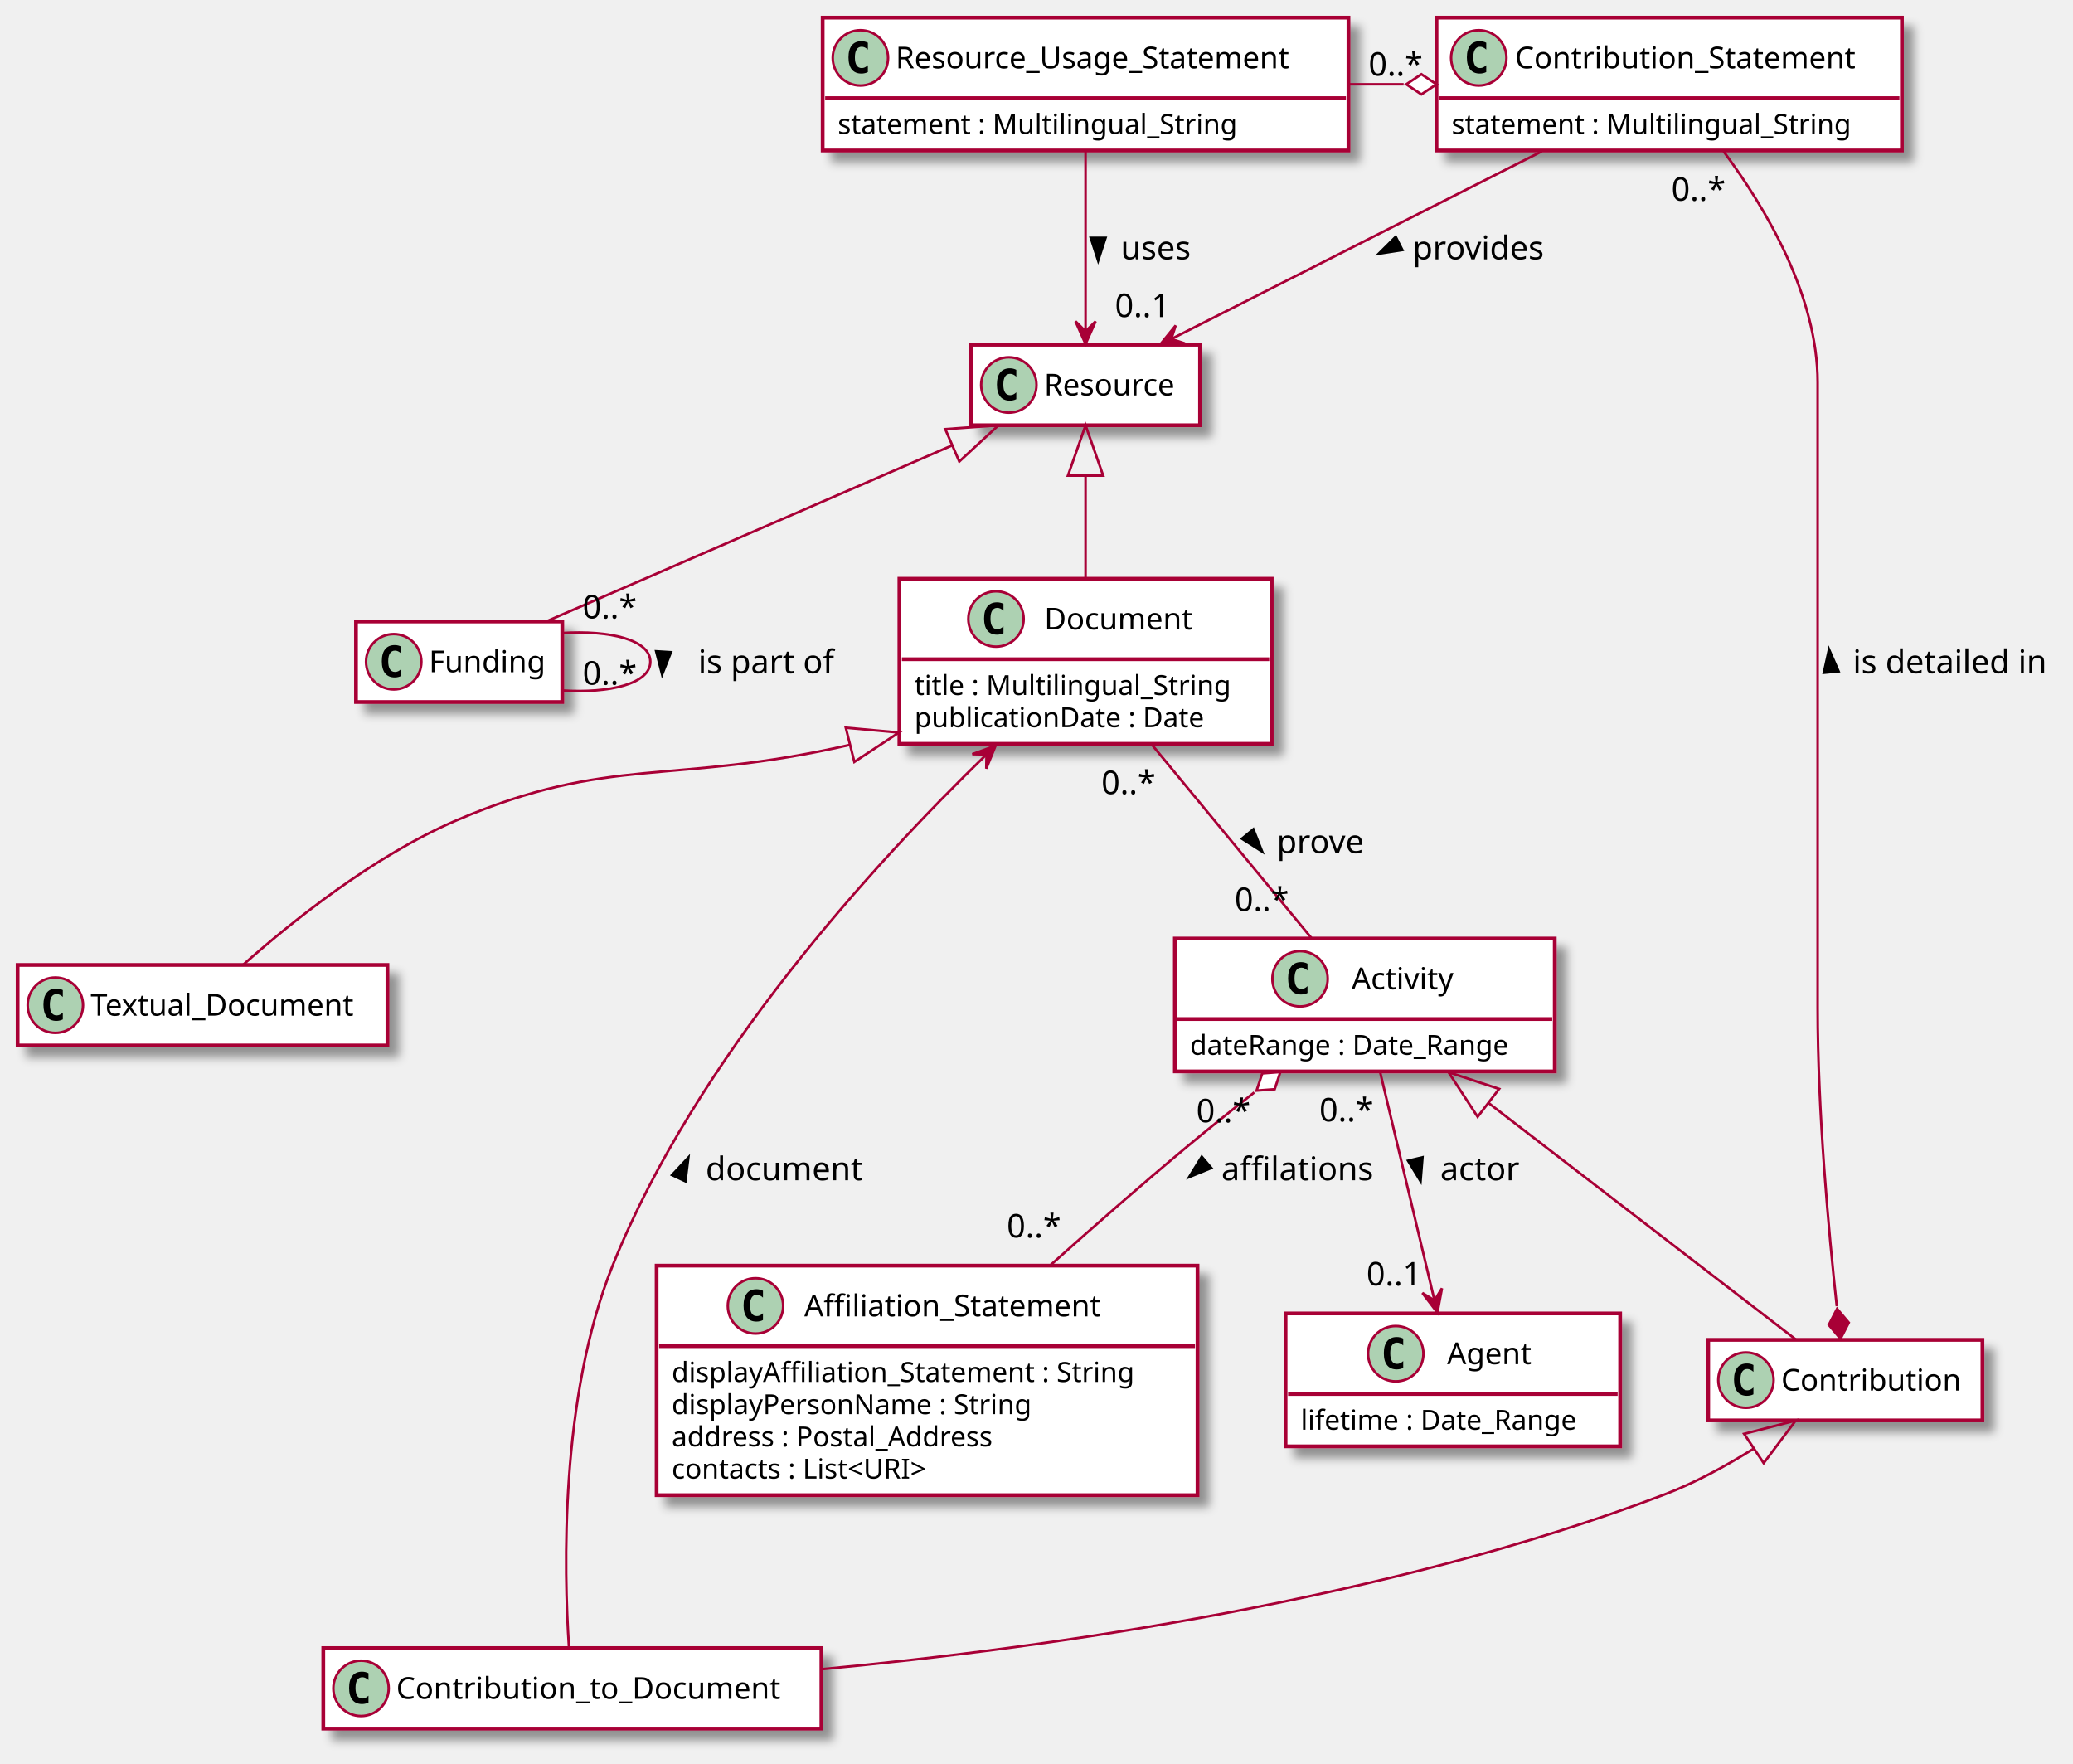
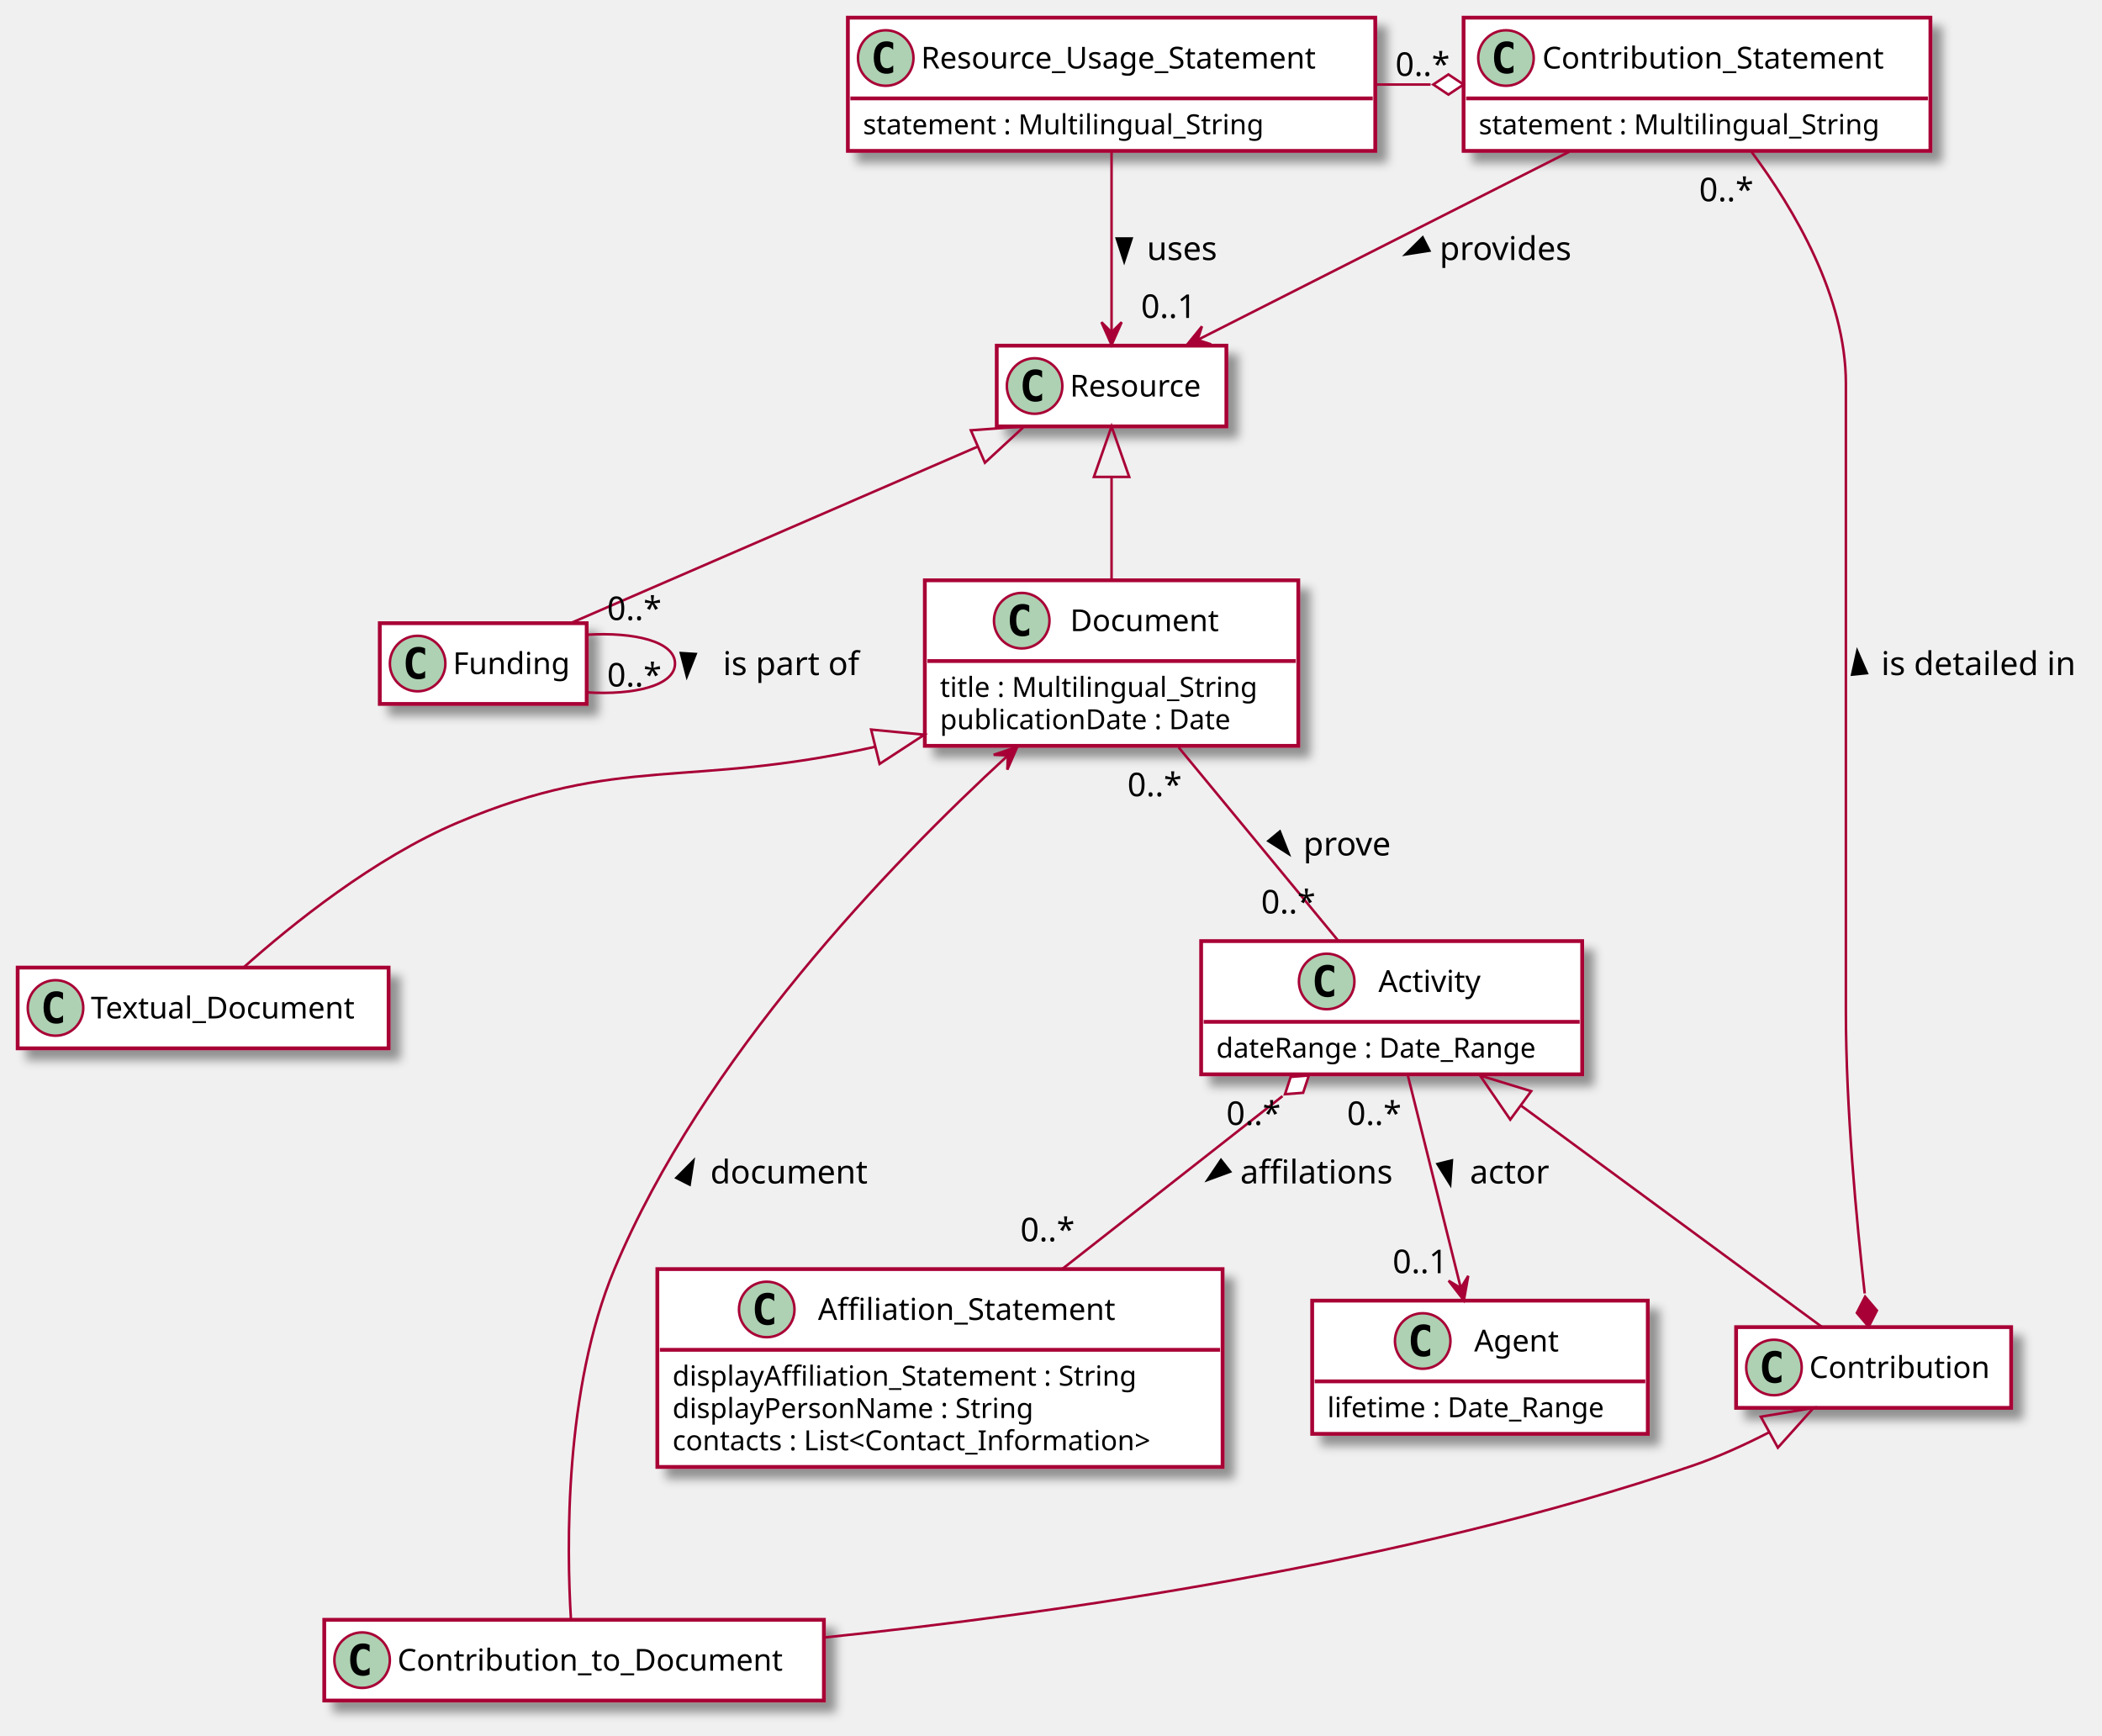
- <svg xmlns="http://www.w3.org/2000/svg" contentScriptType="application/ecmascript" contentStyleType="text/css" height="701px" preserveAspectRatio="none" style="width:824px;height:701px;background:#FFFFFF;" version="1.1" viewBox="0 0 824 701" width="824px" zoomAndPan="magnify">
+ <svg xmlns="http://www.w3.org/2000/svg" contentScriptType="application/ecmascript" contentStyleType="text/css" height="688px" preserveAspectRatio="none" style="width:833px;height:688px;background:#FFFFFF;" version="1.1" viewBox="0 0 833 688" width="833px" zoomAndPan="magnify">
  <defs>
-     <filter height="300%" id="frkheuuijd5am" width="300%" x="-1" y="-1">
+     <filter height="300%" id="foyqxcmpwql36" width="300%" x="-1" y="-1">
      <feGaussianBlur result="blurOut" stdDeviation="2.0" />
      <feColorMatrix in="blurOut" result="blurOut2" type="matrix" values="0 0 0 0 0 0 0 0 0 0 0 0 0 0 0 0 0 0 .4 0" />
      <feOffset dx="4.0" dy="4.0" in="blurOut2" result="blurOut3" />
      <feBlend in="SourceGraphic" in2="blurOut3" mode="normal" />
    </filter>
  </defs>
  <g>
-     <rect codeLine="10" fill="#FFFFFF" filter="url(#frkheuuijd5am)" height="52.805" id="Agent" style="stroke:#A80036;stroke-width:1.5;" width="133" x="511" y="522" />
-     <ellipse cx="554.8" cy="538" fill="#ADD1B2" rx="11" ry="11" style="stroke:#A80036;stroke-width:1.0;" />
-     <path d="M557.769,543.641 Q557.191,543.938 556.55,544.078 Q555.909,544.234 555.206,544.234 Q552.706,544.234 551.378,542.594 Q550.066,540.938 550.066,537.812 Q550.066,534.688 551.378,533.031 Q552.706,531.375 555.206,531.375 Q555.909,531.375 556.55,531.531 Q557.206,531.688 557.769,531.984 L557.769,534.703 Q557.144,534.125 556.55,533.859 Q555.956,533.578 555.331,533.578 Q553.987,533.578 553.3,534.656 Q552.612,535.719 552.612,537.812 Q552.612,539.906 553.3,540.984 Q553.987,542.047 555.331,542.047 Q555.956,542.047 556.55,541.781 Q557.144,541.5 557.769,540.922 L557.769,543.641 Z " fill="#000000" />
-     <text fill="#000000" font-family="sans-serif" font-size="12" lengthAdjust="spacing" textLength="37" x="575.2" y="542.154">Agent</text>
-     <line style="stroke:#A80036;stroke-width:1.5;" x1="512" x2="643" y1="554" y2="554" />
-     <text fill="#000000" font-family="sans-serif" font-size="11" lengthAdjust="spacing" textLength="121" x="517" y="568.21">lifetime : Date_Range</text>
-     <rect codeLine="138" fill="#FFFFFF" filter="url(#frkheuuijd5am)" height="52.805" id="Activity" style="stroke:#A80036;stroke-width:1.5;" width="151" x="467" y="373" />
-     <ellipse cx="516.75" cy="389" fill="#ADD1B2" rx="11" ry="11" style="stroke:#A80036;stroke-width:1.0;" />
-     <path d="M519.719,394.641 Q519.141,394.938 518.5,395.078 Q517.859,395.234 517.156,395.234 Q514.656,395.234 513.328,393.594 Q512.016,391.938 512.016,388.812 Q512.016,385.688 513.328,384.031 Q514.656,382.375 517.156,382.375 Q517.859,382.375 518.5,382.531 Q519.156,382.688 519.719,382.984 L519.719,385.703 Q519.094,385.125 518.5,384.859 Q517.906,384.578 517.281,384.578 Q515.938,384.578 515.25,385.656 Q514.562,386.719 514.562,388.812 Q514.562,390.906 515.25,391.984 Q515.938,393.047 517.281,393.047 Q517.906,393.047 518.5,392.781 Q519.094,392.5 519.719,391.922 L519.719,394.641 Z " fill="#000000" />
-     <text fill="#000000" font-family="sans-serif" font-size="12" lengthAdjust="spacing" textLength="43" x="537.25" y="393.154">Activity</text>
-     <line style="stroke:#A80036;stroke-width:1.5;" x1="468" x2="617" y1="405" y2="405" />
-     <text fill="#000000" font-family="sans-serif" font-size="11" lengthAdjust="spacing" textLength="139" x="473" y="419.21">dateRange : Date_Range</text>
-     <rect codeLine="250" fill="#FFFFFF" filter="url(#frkheuuijd5am)" height="65.609" id="Document" style="stroke:#A80036;stroke-width:1.5;" width="148" x="357.5" y="230" />
-     <ellipse cx="395.9" cy="246" fill="#ADD1B2" rx="11" ry="11" style="stroke:#A80036;stroke-width:1.0;" />
-     <path d="M398.869,251.641 Q398.291,251.938 397.65,252.078 Q397.009,252.234 396.306,252.234 Q393.806,252.234 392.478,250.594 Q391.166,248.938 391.166,245.812 Q391.166,242.688 392.478,241.031 Q393.806,239.375 396.306,239.375 Q397.009,239.375 397.65,239.531 Q398.306,239.688 398.869,239.984 L398.869,242.703 Q398.244,242.125 397.65,241.859 Q397.056,241.578 396.431,241.578 Q395.087,241.578 394.4,242.656 Q393.712,243.719 393.712,245.812 Q393.712,247.906 394.4,248.984 Q395.087,250.047 396.431,250.047 Q397.056,250.047 397.65,249.781 Q398.244,249.5 398.869,248.922 L398.869,251.641 Z " fill="#000000" />
-     <text fill="#000000" font-family="sans-serif" font-size="12" lengthAdjust="spacing" textLength="64" x="415.1" y="250.154">Document</text>
-     <line style="stroke:#A80036;stroke-width:1.5;" x1="358.5" x2="504.5" y1="262" y2="262" />
-     <text fill="#000000" font-family="sans-serif" font-size="11" lengthAdjust="spacing" textLength="136" x="363.5" y="276.21">title : Multilingual_String</text>
-     <text fill="#000000" font-family="sans-serif" font-size="11" lengthAdjust="spacing" textLength="125" x="363.5" y="289.015">publicationDate : Date</text>
-     <rect codeLine="180" fill="#FFFFFF" filter="url(#frkheuuijd5am)" height="32" id="Contribution" style="stroke:#A80036;stroke-width:1.5;" width="109" x="679" y="532.5" />
-     <ellipse cx="694" cy="548.5" fill="#ADD1B2" rx="11" ry="11" style="stroke:#A80036;stroke-width:1.0;" />
-     <path d="M696.969,554.141 Q696.391,554.438 695.75,554.578 Q695.109,554.734 694.406,554.734 Q691.906,554.734 690.578,553.094 Q689.266,551.438 689.266,548.312 Q689.266,545.188 690.578,543.531 Q691.906,541.875 694.406,541.875 Q695.109,541.875 695.75,542.031 Q696.406,542.188 696.969,542.484 L696.969,545.203 Q696.344,544.625 695.75,544.359 Q695.156,544.078 694.531,544.078 Q693.188,544.078 692.5,545.156 Q691.812,546.219 691.812,548.312 Q691.812,550.406 692.5,551.484 Q693.188,552.547 694.531,552.547 Q695.156,552.547 695.75,552.281 Q696.344,552 696.969,551.422 L696.969,554.141 Z " fill="#000000" />
-     <text fill="#000000" font-family="sans-serif" font-size="12" lengthAdjust="spacing" textLength="77" x="708" y="552.654">Contribution</text>
-     <rect codeLine="298" fill="#FFFFFF" filter="url(#frkheuuijd5am)" height="52.805" id="Contribution_Statement" style="stroke:#A80036;stroke-width:1.5;" width="185" x="571" y="7" />
-     <ellipse cx="587.8" cy="23" fill="#ADD1B2" rx="11" ry="11" style="stroke:#A80036;stroke-width:1.0;" />
-     <path d="M590.769,28.641 Q590.191,28.938 589.55,29.078 Q588.909,29.234 588.206,29.234 Q585.706,29.234 584.378,27.594 Q583.066,25.938 583.066,22.812 Q583.066,19.688 584.378,18.031 Q585.706,16.375 588.206,16.375 Q588.909,16.375 589.55,16.531 Q590.206,16.688 590.769,16.984 L590.769,19.703 Q590.144,19.125 589.55,18.859 Q588.956,18.578 588.331,18.578 Q586.987,18.578 586.3,19.656 Q585.612,20.719 585.612,22.812 Q585.612,24.906 586.3,25.984 Q586.987,27.047 588.331,27.047 Q588.956,27.047 589.55,26.781 Q590.144,26.5 590.769,25.922 L590.769,28.641 Z " fill="#000000" />
-     <text fill="#000000" font-family="sans-serif" font-size="12" lengthAdjust="spacing" textLength="149" x="602.2" y="27.154">Contribution_Statement</text>
-     <line style="stroke:#A80036;stroke-width:1.5;" x1="572" x2="755" y1="39" y2="39" />
-     <text fill="#000000" font-family="sans-serif" font-size="11" lengthAdjust="spacing" textLength="173" x="577" y="53.21">statement : Multilingual_String</text>
-     <rect codeLine="232" fill="#FFFFFF" filter="url(#frkheuuijd5am)" height="32" id="Resource" style="stroke:#A80036;stroke-width:1.5;" width="91" x="386" y="137" />
-     <ellipse cx="401" cy="153" fill="#ADD1B2" rx="11" ry="11" style="stroke:#A80036;stroke-width:1.0;" />
-     <path d="M403.969,158.641 Q403.391,158.938 402.75,159.078 Q402.109,159.234 401.406,159.234 Q398.906,159.234 397.578,157.594 Q396.266,155.938 396.266,152.812 Q396.266,149.688 397.578,148.031 Q398.906,146.375 401.406,146.375 Q402.109,146.375 402.75,146.531 Q403.406,146.688 403.969,146.984 L403.969,149.703 Q403.344,149.125 402.75,148.859 Q402.156,148.578 401.531,148.578 Q400.188,148.578 399.5,149.656 Q398.812,150.719 398.812,152.812 Q398.812,154.906 399.5,155.984 Q400.188,157.047 401.531,157.047 Q402.156,157.047 402.75,156.781 Q403.344,156.5 403.969,155.922 L403.969,158.641 Z " fill="#000000" />
-     <text fill="#000000" font-family="sans-serif" font-size="12" lengthAdjust="spacing" textLength="59" x="415" y="157.154">Resource</text>
-     <rect codeLine="198" fill="#FFFFFF" filter="url(#frkheuuijd5am)" height="32" id="Contribution_to_Document" style="stroke:#A80036;stroke-width:1.5;" width="198" x="128.5" y="655" />
-     <ellipse cx="143.5" cy="671" fill="#ADD1B2" rx="11" ry="11" style="stroke:#A80036;stroke-width:1.0;" />
-     <path d="M146.469,676.641 Q145.891,676.938 145.25,677.078 Q144.609,677.234 143.906,677.234 Q141.406,677.234 140.078,675.594 Q138.766,673.938 138.766,670.812 Q138.766,667.688 140.078,666.031 Q141.406,664.375 143.906,664.375 Q144.609,664.375 145.25,664.531 Q145.906,664.688 146.469,664.984 L146.469,667.703 Q145.844,667.125 145.25,666.859 Q144.656,666.578 144.031,666.578 Q142.688,666.578 142,667.656 Q141.312,668.719 141.312,670.812 Q141.312,672.906 142,673.984 Q142.688,675.047 144.031,675.047 Q144.656,675.047 145.25,674.781 Q145.844,674.5 146.469,673.922 L146.469,676.641 Z " fill="#000000" />
-     <text fill="#000000" font-family="sans-serif" font-size="12" lengthAdjust="spacing" textLength="166" x="157.5" y="675.154">Contribution_to_Document</text>
-     <rect codeLine="257" fill="#FFFFFF" filter="url(#frkheuuijd5am)" height="32" id="Textual_Document" style="stroke:#A80036;stroke-width:1.5;" width="147" x="7" y="383.5" />
+     <rect codeLine="10" fill="#FFFFFF" filter="url(#foyqxcmpwql36)" height="52.805" id="Agent" style="stroke:#A80036;stroke-width:1.5;" width="133" x="520" y="515.5" />
+     <ellipse cx="563.8" cy="531.5" fill="#ADD1B2" rx="11" ry="11" style="stroke:#A80036;stroke-width:1.0;" />
+     <path d="M566.769,537.141 Q566.191,537.438 565.55,537.578 Q564.909,537.734 564.206,537.734 Q561.706,537.734 560.378,536.094 Q559.066,534.438 559.066,531.312 Q559.066,528.188 560.378,526.531 Q561.706,524.875 564.206,524.875 Q564.909,524.875 565.55,525.031 Q566.206,525.188 566.769,525.484 L566.769,528.203 Q566.144,527.625 565.55,527.359 Q564.956,527.078 564.331,527.078 Q562.987,527.078 562.3,528.156 Q561.612,529.219 561.612,531.312 Q561.612,533.406 562.3,534.484 Q562.987,535.547 564.331,535.547 Q564.956,535.547 565.55,535.281 Q566.144,535 566.769,534.422 L566.769,537.141 Z " fill="#000000" />
+     <text fill="#000000" font-family="sans-serif" font-size="12" lengthAdjust="spacing" textLength="37" x="584.2" y="535.654">Agent</text>
+     <line style="stroke:#A80036;stroke-width:1.5;" x1="521" x2="652" y1="547.5" y2="547.5" />
+     <text fill="#000000" font-family="sans-serif" font-size="11" lengthAdjust="spacing" textLength="121" x="526" y="561.71">lifetime : Date_Range</text>
+     <rect codeLine="132" fill="#FFFFFF" filter="url(#foyqxcmpwql36)" height="52.805" id="Activity" style="stroke:#A80036;stroke-width:1.5;" width="151" x="476" y="373" />
+     <ellipse cx="525.75" cy="389" fill="#ADD1B2" rx="11" ry="11" style="stroke:#A80036;stroke-width:1.0;" />
+     <path d="M528.719,394.641 Q528.141,394.938 527.5,395.078 Q526.859,395.234 526.156,395.234 Q523.656,395.234 522.328,393.594 Q521.016,391.938 521.016,388.812 Q521.016,385.688 522.328,384.031 Q523.656,382.375 526.156,382.375 Q526.859,382.375 527.5,382.531 Q528.156,382.688 528.719,382.984 L528.719,385.703 Q528.094,385.125 527.5,384.859 Q526.906,384.578 526.281,384.578 Q524.938,384.578 524.25,385.656 Q523.562,386.719 523.562,388.812 Q523.562,390.906 524.25,391.984 Q524.938,393.047 526.281,393.047 Q526.906,393.047 527.5,392.781 Q528.094,392.5 528.719,391.922 L528.719,394.641 Z " fill="#000000" />
+     <text fill="#000000" font-family="sans-serif" font-size="12" lengthAdjust="spacing" textLength="43" x="546.25" y="393.154">Activity</text>
+     <line style="stroke:#A80036;stroke-width:1.5;" x1="477" x2="626" y1="405" y2="405" />
+     <text fill="#000000" font-family="sans-serif" font-size="11" lengthAdjust="spacing" textLength="139" x="482" y="419.21">dateRange : Date_Range</text>
+     <rect codeLine="244" fill="#FFFFFF" filter="url(#foyqxcmpwql36)" height="65.609" id="Document" style="stroke:#A80036;stroke-width:1.5;" width="148" x="366.5" y="230" />
+     <ellipse cx="404.9" cy="246" fill="#ADD1B2" rx="11" ry="11" style="stroke:#A80036;stroke-width:1.0;" />
+     <path d="M407.869,251.641 Q407.291,251.938 406.65,252.078 Q406.009,252.234 405.306,252.234 Q402.806,252.234 401.478,250.594 Q400.166,248.938 400.166,245.812 Q400.166,242.688 401.478,241.031 Q402.806,239.375 405.306,239.375 Q406.009,239.375 406.65,239.531 Q407.306,239.688 407.869,239.984 L407.869,242.703 Q407.244,242.125 406.65,241.859 Q406.056,241.578 405.431,241.578 Q404.087,241.578 403.4,242.656 Q402.712,243.719 402.712,245.812 Q402.712,247.906 403.4,248.984 Q404.087,250.047 405.431,250.047 Q406.056,250.047 406.65,249.781 Q407.244,249.5 407.869,248.922 L407.869,251.641 Z " fill="#000000" />
+     <text fill="#000000" font-family="sans-serif" font-size="12" lengthAdjust="spacing" textLength="64" x="424.1" y="250.154">Document</text>
+     <line style="stroke:#A80036;stroke-width:1.5;" x1="367.5" x2="513.5" y1="262" y2="262" />
+     <text fill="#000000" font-family="sans-serif" font-size="11" lengthAdjust="spacing" textLength="136" x="372.5" y="276.21">title : Multilingual_String</text>
+     <text fill="#000000" font-family="sans-serif" font-size="11" lengthAdjust="spacing" textLength="125" x="372.5" y="289.015">publicationDate : Date</text>
+     <rect codeLine="174" fill="#FFFFFF" filter="url(#foyqxcmpwql36)" height="32" id="Contribution" style="stroke:#A80036;stroke-width:1.5;" width="109" x="688" y="526" />
+     <ellipse cx="703" cy="542" fill="#ADD1B2" rx="11" ry="11" style="stroke:#A80036;stroke-width:1.0;" />
+     <path d="M705.969,547.641 Q705.391,547.938 704.75,548.078 Q704.109,548.234 703.406,548.234 Q700.906,548.234 699.578,546.594 Q698.266,544.938 698.266,541.812 Q698.266,538.688 699.578,537.031 Q700.906,535.375 703.406,535.375 Q704.109,535.375 704.75,535.531 Q705.406,535.688 705.969,535.984 L705.969,538.703 Q705.344,538.125 704.75,537.859 Q704.156,537.578 703.531,537.578 Q702.188,537.578 701.5,538.656 Q700.812,539.719 700.812,541.812 Q700.812,543.906 701.5,544.984 Q702.188,546.047 703.531,546.047 Q704.156,546.047 704.75,545.781 Q705.344,545.5 705.969,544.922 L705.969,547.641 Z " fill="#000000" />
+     <text fill="#000000" font-family="sans-serif" font-size="12" lengthAdjust="spacing" textLength="77" x="717" y="546.154">Contribution</text>
+     <rect codeLine="292" fill="#FFFFFF" filter="url(#foyqxcmpwql36)" height="52.805" id="Contribution_Statement" style="stroke:#A80036;stroke-width:1.5;" width="185" x="580" y="7" />
+     <ellipse cx="596.8" cy="23" fill="#ADD1B2" rx="11" ry="11" style="stroke:#A80036;stroke-width:1.0;" />
+     <path d="M599.769,28.641 Q599.191,28.938 598.55,29.078 Q597.909,29.234 597.206,29.234 Q594.706,29.234 593.378,27.594 Q592.066,25.938 592.066,22.812 Q592.066,19.688 593.378,18.031 Q594.706,16.375 597.206,16.375 Q597.909,16.375 598.55,16.531 Q599.206,16.688 599.769,16.984 L599.769,19.703 Q599.144,19.125 598.55,18.859 Q597.956,18.578 597.331,18.578 Q595.987,18.578 595.3,19.656 Q594.612,20.719 594.612,22.812 Q594.612,24.906 595.3,25.984 Q595.987,27.047 597.331,27.047 Q597.956,27.047 598.55,26.781 Q599.144,26.5 599.769,25.922 L599.769,28.641 Z " fill="#000000" />
+     <text fill="#000000" font-family="sans-serif" font-size="12" lengthAdjust="spacing" textLength="149" x="611.2" y="27.154">Contribution_Statement</text>
+     <line style="stroke:#A80036;stroke-width:1.5;" x1="581" x2="764" y1="39" y2="39" />
+     <text fill="#000000" font-family="sans-serif" font-size="11" lengthAdjust="spacing" textLength="173" x="586" y="53.21">statement : Multilingual_String</text>
+     <rect codeLine="226" fill="#FFFFFF" filter="url(#foyqxcmpwql36)" height="32" id="Resource" style="stroke:#A80036;stroke-width:1.5;" width="91" x="395" y="137" />
+     <ellipse cx="410" cy="153" fill="#ADD1B2" rx="11" ry="11" style="stroke:#A80036;stroke-width:1.0;" />
+     <path d="M412.969,158.641 Q412.391,158.938 411.75,159.078 Q411.109,159.234 410.406,159.234 Q407.906,159.234 406.578,157.594 Q405.266,155.938 405.266,152.812 Q405.266,149.688 406.578,148.031 Q407.906,146.375 410.406,146.375 Q411.109,146.375 411.75,146.531 Q412.406,146.688 412.969,146.984 L412.969,149.703 Q412.344,149.125 411.75,148.859 Q411.156,148.578 410.531,148.578 Q409.188,148.578 408.5,149.656 Q407.812,150.719 407.812,152.812 Q407.812,154.906 408.5,155.984 Q409.188,157.047 410.531,157.047 Q411.156,157.047 411.75,156.781 Q412.344,156.5 412.969,155.922 L412.969,158.641 Z " fill="#000000" />
+     <text fill="#000000" font-family="sans-serif" font-size="12" lengthAdjust="spacing" textLength="59" x="424" y="157.154">Resource</text>
+     <rect codeLine="192" fill="#FFFFFF" filter="url(#foyqxcmpwql36)" height="32" id="Contribution_to_Document" style="stroke:#A80036;stroke-width:1.5;" width="198" x="128.5" y="642" />
+     <ellipse cx="143.5" cy="658" fill="#ADD1B2" rx="11" ry="11" style="stroke:#A80036;stroke-width:1.0;" />
+     <path d="M146.469,663.641 Q145.891,663.938 145.25,664.078 Q144.609,664.234 143.906,664.234 Q141.406,664.234 140.078,662.594 Q138.766,660.938 138.766,657.812 Q138.766,654.688 140.078,653.031 Q141.406,651.375 143.906,651.375 Q144.609,651.375 145.25,651.531 Q145.906,651.688 146.469,651.984 L146.469,654.703 Q145.844,654.125 145.25,653.859 Q144.656,653.578 144.031,653.578 Q142.688,653.578 142,654.656 Q141.312,655.719 141.312,657.812 Q141.312,659.906 142,660.984 Q142.688,662.047 144.031,662.047 Q144.656,662.047 145.25,661.781 Q145.844,661.5 146.469,660.922 L146.469,663.641 Z " fill="#000000" />
+     <text fill="#000000" font-family="sans-serif" font-size="12" lengthAdjust="spacing" textLength="166" x="157.5" y="662.154">Contribution_to_Document</text>
+     <rect codeLine="251" fill="#FFFFFF" filter="url(#foyqxcmpwql36)" height="32" id="Textual_Document" style="stroke:#A80036;stroke-width:1.5;" width="147" x="7" y="383.5" />
    <ellipse cx="22" cy="399.5" fill="#ADD1B2" rx="11" ry="11" style="stroke:#A80036;stroke-width:1.0;" />
    <path d="M24.969,405.141 Q24.391,405.438 23.75,405.578 Q23.109,405.734 22.406,405.734 Q19.906,405.734 18.578,404.094 Q17.266,402.438 17.266,399.312 Q17.266,396.188 18.578,394.531 Q19.906,392.875 22.406,392.875 Q23.109,392.875 23.75,393.031 Q24.406,393.188 24.969,393.484 L24.969,396.203 Q24.344,395.625 23.75,395.359 Q23.156,395.078 22.531,395.078 Q21.188,395.078 20.5,396.156 Q19.812,397.219 19.812,399.312 Q19.812,401.406 20.5,402.484 Q21.188,403.547 22.531,403.547 Q23.156,403.547 23.75,403.281 Q24.344,403 24.969,402.422 L24.969,405.141 Z " fill="#000000" />
    <text fill="#000000" font-family="sans-serif" font-size="12" lengthAdjust="spacing" textLength="115" x="36" y="403.654">Textual_Document</text>
-     <rect codeLine="351" fill="#FFFFFF" filter="url(#frkheuuijd5am)" height="91.219" id="Affiliation_Statement" style="stroke:#A80036;stroke-width:1.5;" width="215" x="261" y="503" />
-     <ellipse cx="300.3" cy="519" fill="#ADD1B2" rx="11" ry="11" style="stroke:#A80036;stroke-width:1.0;" />
-     <path d="M303.269,524.641 Q302.691,524.938 302.05,525.078 Q301.409,525.234 300.706,525.234 Q298.206,525.234 296.878,523.594 Q295.566,521.938 295.566,518.812 Q295.566,515.688 296.878,514.031 Q298.206,512.375 300.706,512.375 Q301.409,512.375 302.05,512.531 Q302.706,512.688 303.269,512.984 L303.269,515.703 Q302.644,515.125 302.05,514.859 Q301.456,514.578 300.831,514.578 Q299.488,514.578 298.8,515.656 Q298.113,516.719 298.113,518.812 Q298.113,520.906 298.8,521.984 Q299.488,523.047 300.831,523.047 Q301.456,523.047 302.05,522.781 Q302.644,522.5 303.269,521.922 L303.269,524.641 Z " fill="#000000" />
-     <text fill="#000000" font-family="sans-serif" font-size="12" lengthAdjust="spacing" textLength="129" x="319.7" y="523.154">Affiliation_Statement</text>
-     <line style="stroke:#A80036;stroke-width:1.5;" x1="262" x2="475" y1="535" y2="535" />
-     <text fill="#000000" font-family="sans-serif" font-size="11" lengthAdjust="spacing" textLength="203" x="267" y="549.21">displayAffiliation_Statement : String</text>
-     <text fill="#000000" font-family="sans-serif" font-size="11" lengthAdjust="spacing" textLength="159" x="267" y="562.015">displayPersonName : String</text>
-     <text fill="#000000" font-family="sans-serif" font-size="11" lengthAdjust="spacing" textLength="147" x="267" y="574.82">address : Postal_Address</text>
-     <text fill="#000000" font-family="sans-serif" font-size="11" lengthAdjust="spacing" textLength="116" x="267" y="587.625">contacts : List&lt;URI&gt;</text>
-     <rect codeLine="237" fill="#FFFFFF" filter="url(#frkheuuijd5am)" height="32" id="Funding" style="stroke:#A80036;stroke-width:1.5;" width="82" x="141.5" y="247" />
-     <ellipse cx="156.5" cy="263" fill="#ADD1B2" rx="11" ry="11" style="stroke:#A80036;stroke-width:1.0;" />
-     <path d="M159.469,268.641 Q158.891,268.938 158.25,269.078 Q157.609,269.234 156.906,269.234 Q154.406,269.234 153.078,267.594 Q151.766,265.938 151.766,262.812 Q151.766,259.688 153.078,258.031 Q154.406,256.375 156.906,256.375 Q157.609,256.375 158.25,256.531 Q158.906,256.688 159.469,256.984 L159.469,259.703 Q158.844,259.125 158.25,258.859 Q157.656,258.578 157.031,258.578 Q155.688,258.578 155,259.656 Q154.312,260.719 154.312,262.812 Q154.312,264.906 155,265.984 Q155.688,267.047 157.031,267.047 Q157.656,267.047 158.25,266.781 Q158.844,266.5 159.469,265.922 L159.469,268.641 Z " fill="#000000" />
-     <text fill="#000000" font-family="sans-serif" font-size="12" lengthAdjust="spacing" textLength="50" x="170.5" y="267.154">Funding</text>
-     <rect codeLine="304" fill="#FFFFFF" filter="url(#frkheuuijd5am)" height="52.805" id="Resource_Usage_Statement" style="stroke:#A80036;stroke-width:1.5;" width="209" x="327" y="7" />
-     <ellipse cx="342" cy="23" fill="#ADD1B2" rx="11" ry="11" style="stroke:#A80036;stroke-width:1.0;" />
-     <path d="M344.969,28.641 Q344.391,28.938 343.75,29.078 Q343.109,29.234 342.406,29.234 Q339.906,29.234 338.578,27.594 Q337.266,25.938 337.266,22.812 Q337.266,19.688 338.578,18.031 Q339.906,16.375 342.406,16.375 Q343.109,16.375 343.75,16.531 Q344.406,16.688 344.969,16.984 L344.969,19.703 Q344.344,19.125 343.75,18.859 Q343.156,18.578 342.531,18.578 Q341.188,18.578 340.5,19.656 Q339.812,20.719 339.812,22.812 Q339.812,24.906 340.5,25.984 Q341.188,27.047 342.531,27.047 Q343.156,27.047 343.75,26.781 Q344.344,26.5 344.969,25.922 L344.969,28.641 Z " fill="#000000" />
-     <text fill="#000000" font-family="sans-serif" font-size="12" lengthAdjust="spacing" textLength="177" x="356" y="27.154">Resource_Usage_Statement</text>
-     <line style="stroke:#A80036;stroke-width:1.5;" x1="328" x2="535" y1="39" y2="39" />
-     <text fill="#000000" font-family="sans-serif" font-size="11" lengthAdjust="spacing" textLength="173" x="333" y="53.21">statement : Multilingual_String</text>
-     <path codeLine="216" d="M458.09,296.22 C477.46,319.69 503.34,351.06 521.32,372.84 " fill="none" id="Document-Activity" style="stroke:#A80036;stroke-width:1.0;" />
-     <polygon fill="#000000" points="501.683,338.423,498.192,329.576,493.659,333.317,501.683,338.423" style="stroke:#000000;stroke-width:1.0;" />
-     <text fill="#000000" font-family="sans-serif" font-size="13" lengthAdjust="spacing" textLength="36" x="507.5" y="339.067">prove</text>
-     <text fill="#000000" font-family="sans-serif" font-size="13" lengthAdjust="spacing" textLength="23" x="437.778" y="315.587">0..*</text>
-     <text fill="#000000" font-family="sans-serif" font-size="13" lengthAdjust="spacing" textLength="23" x="490.763" y="362.045">0..*</text>
-     <path codeLine="222" d="M548.6,426.11 C554.61,451.35 563.8,489.95 570.2,516.82 " fill="none" id="Activity-to-Agent" style="stroke:#A80036;stroke-width:1.0;" />
-     <polygon fill="#A80036" points="571.36,521.69,573.165,512.008,570.201,516.826,565.383,513.862,571.36,521.69" style="stroke:#A80036;stroke-width:1.0;" />
-     <polygon fill="#000000" points="564.658,469.43,565.422,459.951,559.704,461.312,564.658,469.43" style="stroke:#000000;stroke-width:1.0;" />
-     <text fill="#000000" font-family="sans-serif" font-size="13" lengthAdjust="spacing" textLength="33" x="572.5" y="469.067">actor</text>
-     <text fill="#000000" font-family="sans-serif" font-size="13" lengthAdjust="spacing" textLength="23" x="524.419" y="445.674">0..*</text>
-     <text fill="#000000" font-family="sans-serif" font-size="13" lengthAdjust="spacing" textLength="24" x="543.165" y="510.861">0..1</text>
-     <path codeLine="185" d="M591.81,438.45 C631.5,468.99 685.21,510.33 713.75,532.3 " fill="none" id="Activity-backto-Contribution" style="stroke:#A80036;stroke-width:1.0;" />
-     <polygon fill="none" points="587.35,443.85,575.77,426.11,595.89,432.76,587.35,443.85" style="stroke:#A80036;stroke-width:1.0;" />
-     <path codeLine="500" d="M612.87,60.14 C568.29,82.72 504.57,114.99 465.73,134.66 " fill="none" id="Contribution_Statement-to-Resource" style="stroke:#A80036;stroke-width:1.0;" />
-     <polygon fill="#A80036" points="461.12,137,470.955,136.477,465.575,134.73,467.323,129.35,461.12,137" style="stroke:#A80036;stroke-width:1.0;" />
-     <polygon fill="#000000" points="548.039,100.826,557.437,99.361,554.781,94.117,548.039,100.826" style="stroke:#000000;stroke-width:1.0;" />
-     <text fill="#000000" font-family="sans-serif" font-size="13" lengthAdjust="spacing" textLength="54" x="561.5" y="103.067">provides</text>
-     <text fill="#000000" font-family="sans-serif" font-size="13" lengthAdjust="spacing" textLength="24" x="443.177" y="126.012">0..1</text>
-     <path codeLine="203" d="M696.94,575.81 C685.98,582.65 673.64,589.38 661.5,594 C551.4,635.88 416.71,654.88 326.85,663.36 " fill="none" id="Contribution-backto-Contribution_to_Document" style="stroke:#A80036;stroke-width:1.0;" />
-     <polygon fill="none" points="693.27,569.84,713.79,564.55,701.05,581.48,693.27,569.84" style="stroke:#A80036;stroke-width:1.0;" />
-     <path codeLine="484" d="M226.16,654.59 C224.13,624.31 222.49,555.45 243.5,503 C276.53,420.54 347.37,343.22 392.03,299.91 " fill="none" id="Contribution_to_Document-to-Document" style="stroke:#A80036;stroke-width:1.0;" />
-     <polygon fill="#A80036" points="395.74,296.34,386.485,299.708,392.141,299.811,392.038,305.467,395.74,296.34" style="stroke:#A80036;stroke-width:1.0;" />
-     <polygon fill="#000000" points="273.618,460.037,267.124,466.986,272.449,469.476,273.618,460.037" style="stroke:#000000;stroke-width:1.0;" />
-     <text fill="#000000" font-family="sans-serif" font-size="13" lengthAdjust="spacing" textLength="65" x="280.5" y="469.067">document</text>
-     <path codeLine="480" d="M730.11,519.13 C726.88,489.55 722.5,441.85 722.5,400.5 C722.5,152 722.5,152 722.5,152 C722.5,117.53 701.97,82.85 685.13,60.19 " fill="none" id="Contribution-backto-Contribution_Statement" style="stroke:#A80036;stroke-width:1.0;" />
-     <polygon fill="#A80036" points="731.58,532.08,734.882,525.669,730.235,520.156,726.933,526.566,731.58,532.08" style="stroke:#A80036;stroke-width:1.0;" />
-     <polygon fill="#000000" points="727.012,258.09,724.97,267.379,730.819,266.805,727.012,258.09" style="stroke:#000000;stroke-width:1.0;" />
-     <text fill="#000000" font-family="sans-serif" font-size="13" lengthAdjust="spacing" textLength="80" x="736.5" y="267.567">is detailed in</text>
-     <text fill="#000000" font-family="sans-serif" font-size="13" lengthAdjust="spacing" textLength="23" x="664.346" y="79.772">0..*</text>
-     <path codeLine="262" d="M337.73,296.04 C267.02,312.22 242.32,299.96 181.5,326 C148.36,340.19 115.48,366.72 96.62,383.45 " fill="none" id="Document-backto-Textual_Document" style="stroke:#A80036;stroke-width:1.0;" />
-     <polygon fill="none" points="336.19,289.21,357.3,291.13,339.6,302.79,336.19,289.21" style="stroke:#A80036;stroke-width:1.0;" />
-     <path codeLine="476" d="M498.55,434.16 C489.52,441.27 480.14,448.8 471.5,456 C453.59,470.93 434.38,487.76 417.46,502.88 " fill="none" id="Activity-backto-Affiliation_Statement" style="stroke:#A80036;stroke-width:1.0;" />
-     <polygon fill="#FFFFFF" points="508.93,426.05,501.739,426.591,499.473,433.436,506.663,432.896,508.93,426.05" style="stroke:#A80036;stroke-width:1.0;" />
-     <polygon fill="#000000" points="472.685,467.799,481.486,464.193,477.686,459.709,472.685,467.799" style="stroke:#000000;stroke-width:1.0;" />
-     <text fill="#000000" font-family="sans-serif" font-size="13" lengthAdjust="spacing" textLength="61" x="485.5" y="469.067">affilations</text>
-     <text fill="#000000" font-family="sans-serif" font-size="13" lengthAdjust="spacing" textLength="23" x="475.508" y="446.029">0..*</text>
-     <text fill="#000000" font-family="sans-serif" font-size="13" lengthAdjust="spacing" textLength="23" x="400.196" y="491.806">0..*</text>
-     <path codeLine="246" d="M431.5,189.33 C431.5,202.37 431.5,217.06 431.5,229.81 " fill="none" id="Resource-backto-Document" style="stroke:#A80036;stroke-width:1.0;" />
-     <polygon fill="none" points="424.5,189.02,431.5,169.02,438.5,189.02,424.5,189.02" style="stroke:#A80036;stroke-width:1.0;" />
-     <path codeLine="242" d="M378.46,177.01 C329.78,198.12 259.06,228.79 217.23,246.94 " fill="none" id="Resource-backto-Funding" style="stroke:#A80036;stroke-width:1.0;" />
-     <polygon fill="none" points="375.74,170.55,396.88,169.02,381.31,183.4,375.74,170.55" style="stroke:#A80036;stroke-width:1.0;" />
-     <path codeLine="266" d="M223.55,251.58 C242.25,250.41 258.5,254.22 258.5,263 C258.5,271.78 242.25,275.59 223.55,274.42 " fill="none" id="Funding-Funding" style="stroke:#A80036;stroke-width:1.0;" />
-     <polygon fill="#000000" points="263.188,268.057,266.686,259.213,260.819,258.846,263.188,268.057" style="stroke:#000000;stroke-width:1.0;" />
-     <text fill="#000000" font-family="sans-serif" font-size="13" lengthAdjust="spacing" textLength="56" x="277.5" y="267.567">is part of</text>
-     <text fill="#000000" font-family="sans-serif" font-size="13" lengthAdjust="spacing" textLength="23" x="231.597" y="245.76">0..*</text>
-     <text fill="#000000" font-family="sans-serif" font-size="13" lengthAdjust="spacing" textLength="23" x="231.597" y="272.097">0..*</text>
-     <path codeLine="504" d="M431.5,60.29 C431.5,81.74 431.5,111.87 431.5,131.66 " fill="none" id="Resource_Usage_Statement-to-Resource" style="stroke:#A80036;stroke-width:1.0;" />
-     <polygon fill="#A80036" points="431.5,136.7,435.5,127.7,431.5,131.7,427.5,127.7,431.5,136.7" style="stroke:#A80036;stroke-width:1.0;" />
-     <polygon fill="#000000" points="436.5,103.566,439.439,94.521,433.561,94.521,436.5,103.566" style="stroke:#000000;stroke-width:1.0;" />
-     <text fill="#000000" font-family="sans-serif" font-size="13" lengthAdjust="spacing" textLength="30" x="445.5" y="103.067">uses</text>
-     <path codeLine="508" d="M536.17,33.5 C543.43,33.5 550.68,33.5 557.93,33.5 " fill="none" id="Resource_Usage_Statement-to-Contribution_Statement" style="stroke:#A80036;stroke-width:1.0;" />
-     <polygon fill="#FFFFFF" points="570.99,33.5,564.99,29.5,558.99,33.5,564.99,37.5,570.99,33.5" style="stroke:#A80036;stroke-width:1.0;" />
-     <text fill="#000000" font-family="sans-serif" font-size="13" lengthAdjust="spacing" textLength="23" x="543.975" y="30.074">0..*</text>
+     <rect codeLine="353" fill="#FFFFFF" filter="url(#foyqxcmpwql36)" height="78.414" id="Affiliation_Statement" style="stroke:#A80036;stroke-width:1.5;" width="224" x="260.5" y="503" />
+     <ellipse cx="303.85" cy="519" fill="#ADD1B2" rx="11" ry="11" style="stroke:#A80036;stroke-width:1.0;" />
+     <path d="M306.819,524.641 Q306.241,524.938 305.6,525.078 Q304.959,525.234 304.256,525.234 Q301.756,525.234 300.428,523.594 Q299.116,521.938 299.116,518.812 Q299.116,515.688 300.428,514.031 Q301.756,512.375 304.256,512.375 Q304.959,512.375 305.6,512.531 Q306.256,512.688 306.819,512.984 L306.819,515.703 Q306.194,515.125 305.6,514.859 Q305.006,514.578 304.381,514.578 Q303.038,514.578 302.35,515.656 Q301.663,516.719 301.663,518.812 Q301.663,520.906 302.35,521.984 Q303.038,523.047 304.381,523.047 Q305.006,523.047 305.6,522.781 Q306.194,522.5 306.819,521.922 L306.819,524.641 Z " fill="#000000" />
+     <text fill="#000000" font-family="sans-serif" font-size="12" lengthAdjust="spacing" textLength="129" x="324.15" y="523.154">Affiliation_Statement</text>
+     <line style="stroke:#A80036;stroke-width:1.5;" x1="261.5" x2="483.5" y1="535" y2="535" />
+     <text fill="#000000" font-family="sans-serif" font-size="11" lengthAdjust="spacing" textLength="203" x="266.5" y="549.21">displayAffiliation_Statement : String</text>
+     <text fill="#000000" font-family="sans-serif" font-size="11" lengthAdjust="spacing" textLength="159" x="266.5" y="562.015">displayPersonName : String</text>
+     <text fill="#000000" font-family="sans-serif" font-size="11" lengthAdjust="spacing" textLength="212" x="266.5" y="574.82">contacts : List&lt;Contact_Information&gt;</text>
+     <rect codeLine="231" fill="#FFFFFF" filter="url(#foyqxcmpwql36)" height="32" id="Funding" style="stroke:#A80036;stroke-width:1.5;" width="82" x="150.5" y="247" />
+     <ellipse cx="165.5" cy="263" fill="#ADD1B2" rx="11" ry="11" style="stroke:#A80036;stroke-width:1.0;" />
+     <path d="M168.469,268.641 Q167.891,268.938 167.25,269.078 Q166.609,269.234 165.906,269.234 Q163.406,269.234 162.078,267.594 Q160.766,265.938 160.766,262.812 Q160.766,259.688 162.078,258.031 Q163.406,256.375 165.906,256.375 Q166.609,256.375 167.25,256.531 Q167.906,256.688 168.469,256.984 L168.469,259.703 Q167.844,259.125 167.25,258.859 Q166.656,258.578 166.031,258.578 Q164.688,258.578 164,259.656 Q163.312,260.719 163.312,262.812 Q163.312,264.906 164,265.984 Q164.688,267.047 166.031,267.047 Q166.656,267.047 167.25,266.781 Q167.844,266.5 168.469,265.922 L168.469,268.641 Z " fill="#000000" />
+     <text fill="#000000" font-family="sans-serif" font-size="12" lengthAdjust="spacing" textLength="50" x="179.5" y="267.154">Funding</text>
+     <rect codeLine="298" fill="#FFFFFF" filter="url(#foyqxcmpwql36)" height="52.805" id="Resource_Usage_Statement" style="stroke:#A80036;stroke-width:1.5;" width="209" x="336" y="7" />
+     <ellipse cx="351" cy="23" fill="#ADD1B2" rx="11" ry="11" style="stroke:#A80036;stroke-width:1.0;" />
+     <path d="M353.969,28.641 Q353.391,28.938 352.75,29.078 Q352.109,29.234 351.406,29.234 Q348.906,29.234 347.578,27.594 Q346.266,25.938 346.266,22.812 Q346.266,19.688 347.578,18.031 Q348.906,16.375 351.406,16.375 Q352.109,16.375 352.75,16.531 Q353.406,16.688 353.969,16.984 L353.969,19.703 Q353.344,19.125 352.75,18.859 Q352.156,18.578 351.531,18.578 Q350.188,18.578 349.5,19.656 Q348.812,20.719 348.812,22.812 Q348.812,24.906 349.5,25.984 Q350.188,27.047 351.531,27.047 Q352.156,27.047 352.75,26.781 Q353.344,26.5 353.969,25.922 L353.969,28.641 Z " fill="#000000" />
+     <text fill="#000000" font-family="sans-serif" font-size="12" lengthAdjust="spacing" textLength="177" x="365" y="27.154">Resource_Usage_Statement</text>
+     <line style="stroke:#A80036;stroke-width:1.5;" x1="337" x2="544" y1="39" y2="39" />
+     <text fill="#000000" font-family="sans-serif" font-size="11" lengthAdjust="spacing" textLength="173" x="342" y="53.21">statement : Multilingual_String</text>
+     <path codeLine="210" d="M467.09,296.22 C486.46,319.69 512.34,351.06 530.32,372.84 " fill="none" id="Document-Activity" style="stroke:#A80036;stroke-width:1.0;" />
+     <polygon fill="#000000" points="510.683,338.423,507.192,329.576,502.659,333.317,510.683,338.423" style="stroke:#000000;stroke-width:1.0;" />
+     <text fill="#000000" font-family="sans-serif" font-size="13" lengthAdjust="spacing" textLength="36" x="516.5" y="339.067">prove</text>
+     <text fill="#000000" font-family="sans-serif" font-size="13" lengthAdjust="spacing" textLength="23" x="446.778" y="315.587">0..*</text>
+     <text fill="#000000" font-family="sans-serif" font-size="13" lengthAdjust="spacing" textLength="23" x="499.763" y="362.045">0..*</text>
+     <path codeLine="216" d="M557.92,426.27 C563.84,450.04 572.63,485.34 578.9,510.5 " fill="none" id="Activity-to-Agent" style="stroke:#A80036;stroke-width:1.0;" />
+     <polygon fill="#A80036" points="580.12,515.39,581.845,505.693,578.921,510.536,574.078,507.612,580.12,515.39" style="stroke:#A80036;stroke-width:1.0;" />
+     <polygon fill="#000000" points="574.708,469.418,575.374,459.931,569.67,461.352,574.708,469.418" style="stroke:#000000;stroke-width:1.0;" />
+     <text fill="#000000" font-family="sans-serif" font-size="13" lengthAdjust="spacing" textLength="33" x="582.5" y="469.067">actor</text>
+     <text fill="#000000" font-family="sans-serif" font-size="13" lengthAdjust="spacing" textLength="23" x="533.809" y="445.869">0..*</text>
+     <text fill="#000000" font-family="sans-serif" font-size="13" lengthAdjust="spacing" textLength="24" x="551.87" y="504.607">0..1</text>
+     <path codeLine="179" d="M602.7,438.16 C641.89,466.99 693.85,505.21 722.1,525.99 " fill="none" id="Activity-backto-Contribution" style="stroke:#A80036;stroke-width:1.0;" />
+     <polygon fill="none" points="598.5,443.76,586.53,426.27,606.79,432.48,598.5,443.76" style="stroke:#A80036;stroke-width:1.0;" />
+     <path codeLine="497" d="M621.87,60.14 C577.29,82.72 513.57,114.99 474.73,134.66 " fill="none" id="Contribution_Statement-to-Resource" style="stroke:#A80036;stroke-width:1.0;" />
+     <polygon fill="#A80036" points="470.12,137,479.955,136.477,474.575,134.73,476.323,129.35,470.12,137" style="stroke:#A80036;stroke-width:1.0;" />
+     <polygon fill="#000000" points="557.039,100.826,566.437,99.361,563.781,94.117,557.039,100.826" style="stroke:#000000;stroke-width:1.0;" />
+     <text fill="#000000" font-family="sans-serif" font-size="13" lengthAdjust="spacing" textLength="54" x="570.5" y="103.067">provides</text>
+     <text fill="#000000" font-family="sans-serif" font-size="13" lengthAdjust="spacing" textLength="24" x="452.177" y="126.012">0..1</text>
+     <path codeLine="197" d="M701.15,567.66 C691.36,572.69 680.77,577.51 670.5,581 C556.17,619.87 418.19,639.52 326.92,648.98 " fill="none" id="Contribution-backto-Contribution_to_Document" style="stroke:#A80036;stroke-width:1.0;" />
+     <polygon fill="none" points="697.8,561.51,718.7,558.01,704.55,573.78,697.8,561.51" style="stroke:#A80036;stroke-width:1.0;" />
+     <path codeLine="481" d="M226.26,641.86 C224.54,613.43 223.57,550.61 243.5,503 C278.44,419.54 352.56,342.54 399.26,299.56 " fill="none" id="Contribution_to_Document-to-Document" style="stroke:#A80036;stroke-width:1.0;" />
+     <polygon fill="#A80036" points="403.13,296.02,393.789,299.143,399.441,299.395,399.189,305.046,403.13,296.02" style="stroke:#A80036;stroke-width:1.0;" />
+     <polygon fill="#000000" points="274.755,460.104,268.052,466.851,273.298,469.502,274.755,460.104" style="stroke:#000000;stroke-width:1.0;" />
+     <text fill="#000000" font-family="sans-serif" font-size="13" lengthAdjust="spacing" textLength="65" x="281.5" y="469.067">document</text>
+     <path codeLine="477" d="M738.97,512.66 C735.76,484.32 731.5,439.46 731.5,400.5 C731.5,152 731.5,152 731.5,152 C731.5,117.53 710.97,82.85 694.13,60.19 " fill="none" id="Contribution-backto-Contribution_Statement" style="stroke:#A80036;stroke-width:1.0;" />
+     <polygon fill="#A80036" points="740.53,525.85,743.797,519.421,739.12,513.933,735.852,520.362,740.53,525.85" style="stroke:#A80036;stroke-width:1.0;" />
+     <polygon fill="#000000" points="736.007,258.091,733.974,267.382,739.823,266.802,736.007,258.091" style="stroke:#000000;stroke-width:1.0;" />
+     <text fill="#000000" font-family="sans-serif" font-size="13" lengthAdjust="spacing" textLength="80" x="745.5" y="267.567">is detailed in</text>
+     <text fill="#000000" font-family="sans-serif" font-size="13" lengthAdjust="spacing" textLength="23" x="673.346" y="79.772">0..*</text>
+     <path codeLine="256" d="M346.8,295.99 C272.11,312.72 246.05,298.74 181.5,326 C148.29,340.03 115.43,366.6 96.59,383.39 " fill="none" id="Document-backto-Textual_Document" style="stroke:#A80036;stroke-width:1.0;" />
+     <polygon fill="none" points="345.22,289.17,366.31,291.19,348.57,302.77,345.22,289.17" style="stroke:#A80036;stroke-width:1.0;" />
+     <path codeLine="473" d="M508.24,434.45 C481.91,455.12 448.22,481.57 420.99,502.94 " fill="none" id="Activity-backto-Affiliation_Statement" style="stroke:#A80036;stroke-width:1.0;" />
+     <polygon fill="#FFFFFF" points="518.67,426.27,511.481,426.828,509.231,433.679,516.42,433.121,518.67,426.27" style="stroke:#A80036;stroke-width:1.0;" />
+     <polygon fill="#000000" points="478.567,467.654,487.497,464.38,483.867,459.757,478.567,467.654" style="stroke:#000000;stroke-width:1.0;" />
+     <text fill="#000000" font-family="sans-serif" font-size="13" lengthAdjust="spacing" textLength="61" x="491.5" y="469.067">affilations</text>
+     <text fill="#000000" font-family="sans-serif" font-size="13" lengthAdjust="spacing" textLength="23" x="485.973" y="445.869">0..*</text>
+     <text fill="#000000" font-family="sans-serif" font-size="13" lengthAdjust="spacing" textLength="23" x="404.348" y="491.98">0..*</text>
+     <path codeLine="240" d="M440.5,189.33 C440.5,202.37 440.5,217.06 440.5,229.81 " fill="none" id="Resource-backto-Document" style="stroke:#A80036;stroke-width:1.0;" />
+     <polygon fill="none" points="433.5,189.02,440.5,169.02,447.5,189.02,433.5,189.02" style="stroke:#A80036;stroke-width:1.0;" />
+     <path codeLine="236" d="M387.46,177.01 C338.78,198.12 268.06,228.79 226.23,246.94 " fill="none" id="Resource-backto-Funding" style="stroke:#A80036;stroke-width:1.0;" />
+     <polygon fill="none" points="384.74,170.55,405.88,169.02,390.31,183.4,384.74,170.55" style="stroke:#A80036;stroke-width:1.0;" />
+     <path codeLine="260" d="M232.55,251.58 C251.25,250.41 267.5,254.22 267.5,263 C267.5,271.78 251.25,275.59 232.55,274.42 " fill="none" id="Funding-Funding" style="stroke:#A80036;stroke-width:1.0;" />
+     <polygon fill="#000000" points="272.188,268.057,275.686,259.213,269.819,258.846,272.188,268.057" style="stroke:#000000;stroke-width:1.0;" />
+     <text fill="#000000" font-family="sans-serif" font-size="13" lengthAdjust="spacing" textLength="56" x="286.5" y="267.567">is part of</text>
+     <text fill="#000000" font-family="sans-serif" font-size="13" lengthAdjust="spacing" textLength="23" x="240.597" y="245.76">0..*</text>
+     <text fill="#000000" font-family="sans-serif" font-size="13" lengthAdjust="spacing" textLength="23" x="240.597" y="272.097">0..*</text>
+     <path codeLine="501" d="M440.5,60.29 C440.5,81.74 440.5,111.87 440.5,131.66 " fill="none" id="Resource_Usage_Statement-to-Resource" style="stroke:#A80036;stroke-width:1.0;" />
+     <polygon fill="#A80036" points="440.5,136.7,444.5,127.7,440.5,131.7,436.5,127.7,440.5,136.7" style="stroke:#A80036;stroke-width:1.0;" />
+     <polygon fill="#000000" points="445.5,103.566,448.439,94.521,442.561,94.521,445.5,103.566" style="stroke:#000000;stroke-width:1.0;" />
+     <text fill="#000000" font-family="sans-serif" font-size="13" lengthAdjust="spacing" textLength="30" x="454.5" y="103.067">uses</text>
+     <path codeLine="505" d="M545.17,33.5 C552.43,33.5 559.68,33.5 566.93,33.5 " fill="none" id="Resource_Usage_Statement-to-Contribution_Statement" style="stroke:#A80036;stroke-width:1.0;" />
+     <polygon fill="#FFFFFF" points="579.99,33.5,573.99,29.5,567.99,33.5,573.99,37.5,579.99,33.5" style="stroke:#A80036;stroke-width:1.0;" />
+     <text fill="#000000" font-family="sans-serif" font-size="13" lengthAdjust="spacing" textLength="23" x="552.975" y="30.074">0..*</text>
  </g>
</svg>
